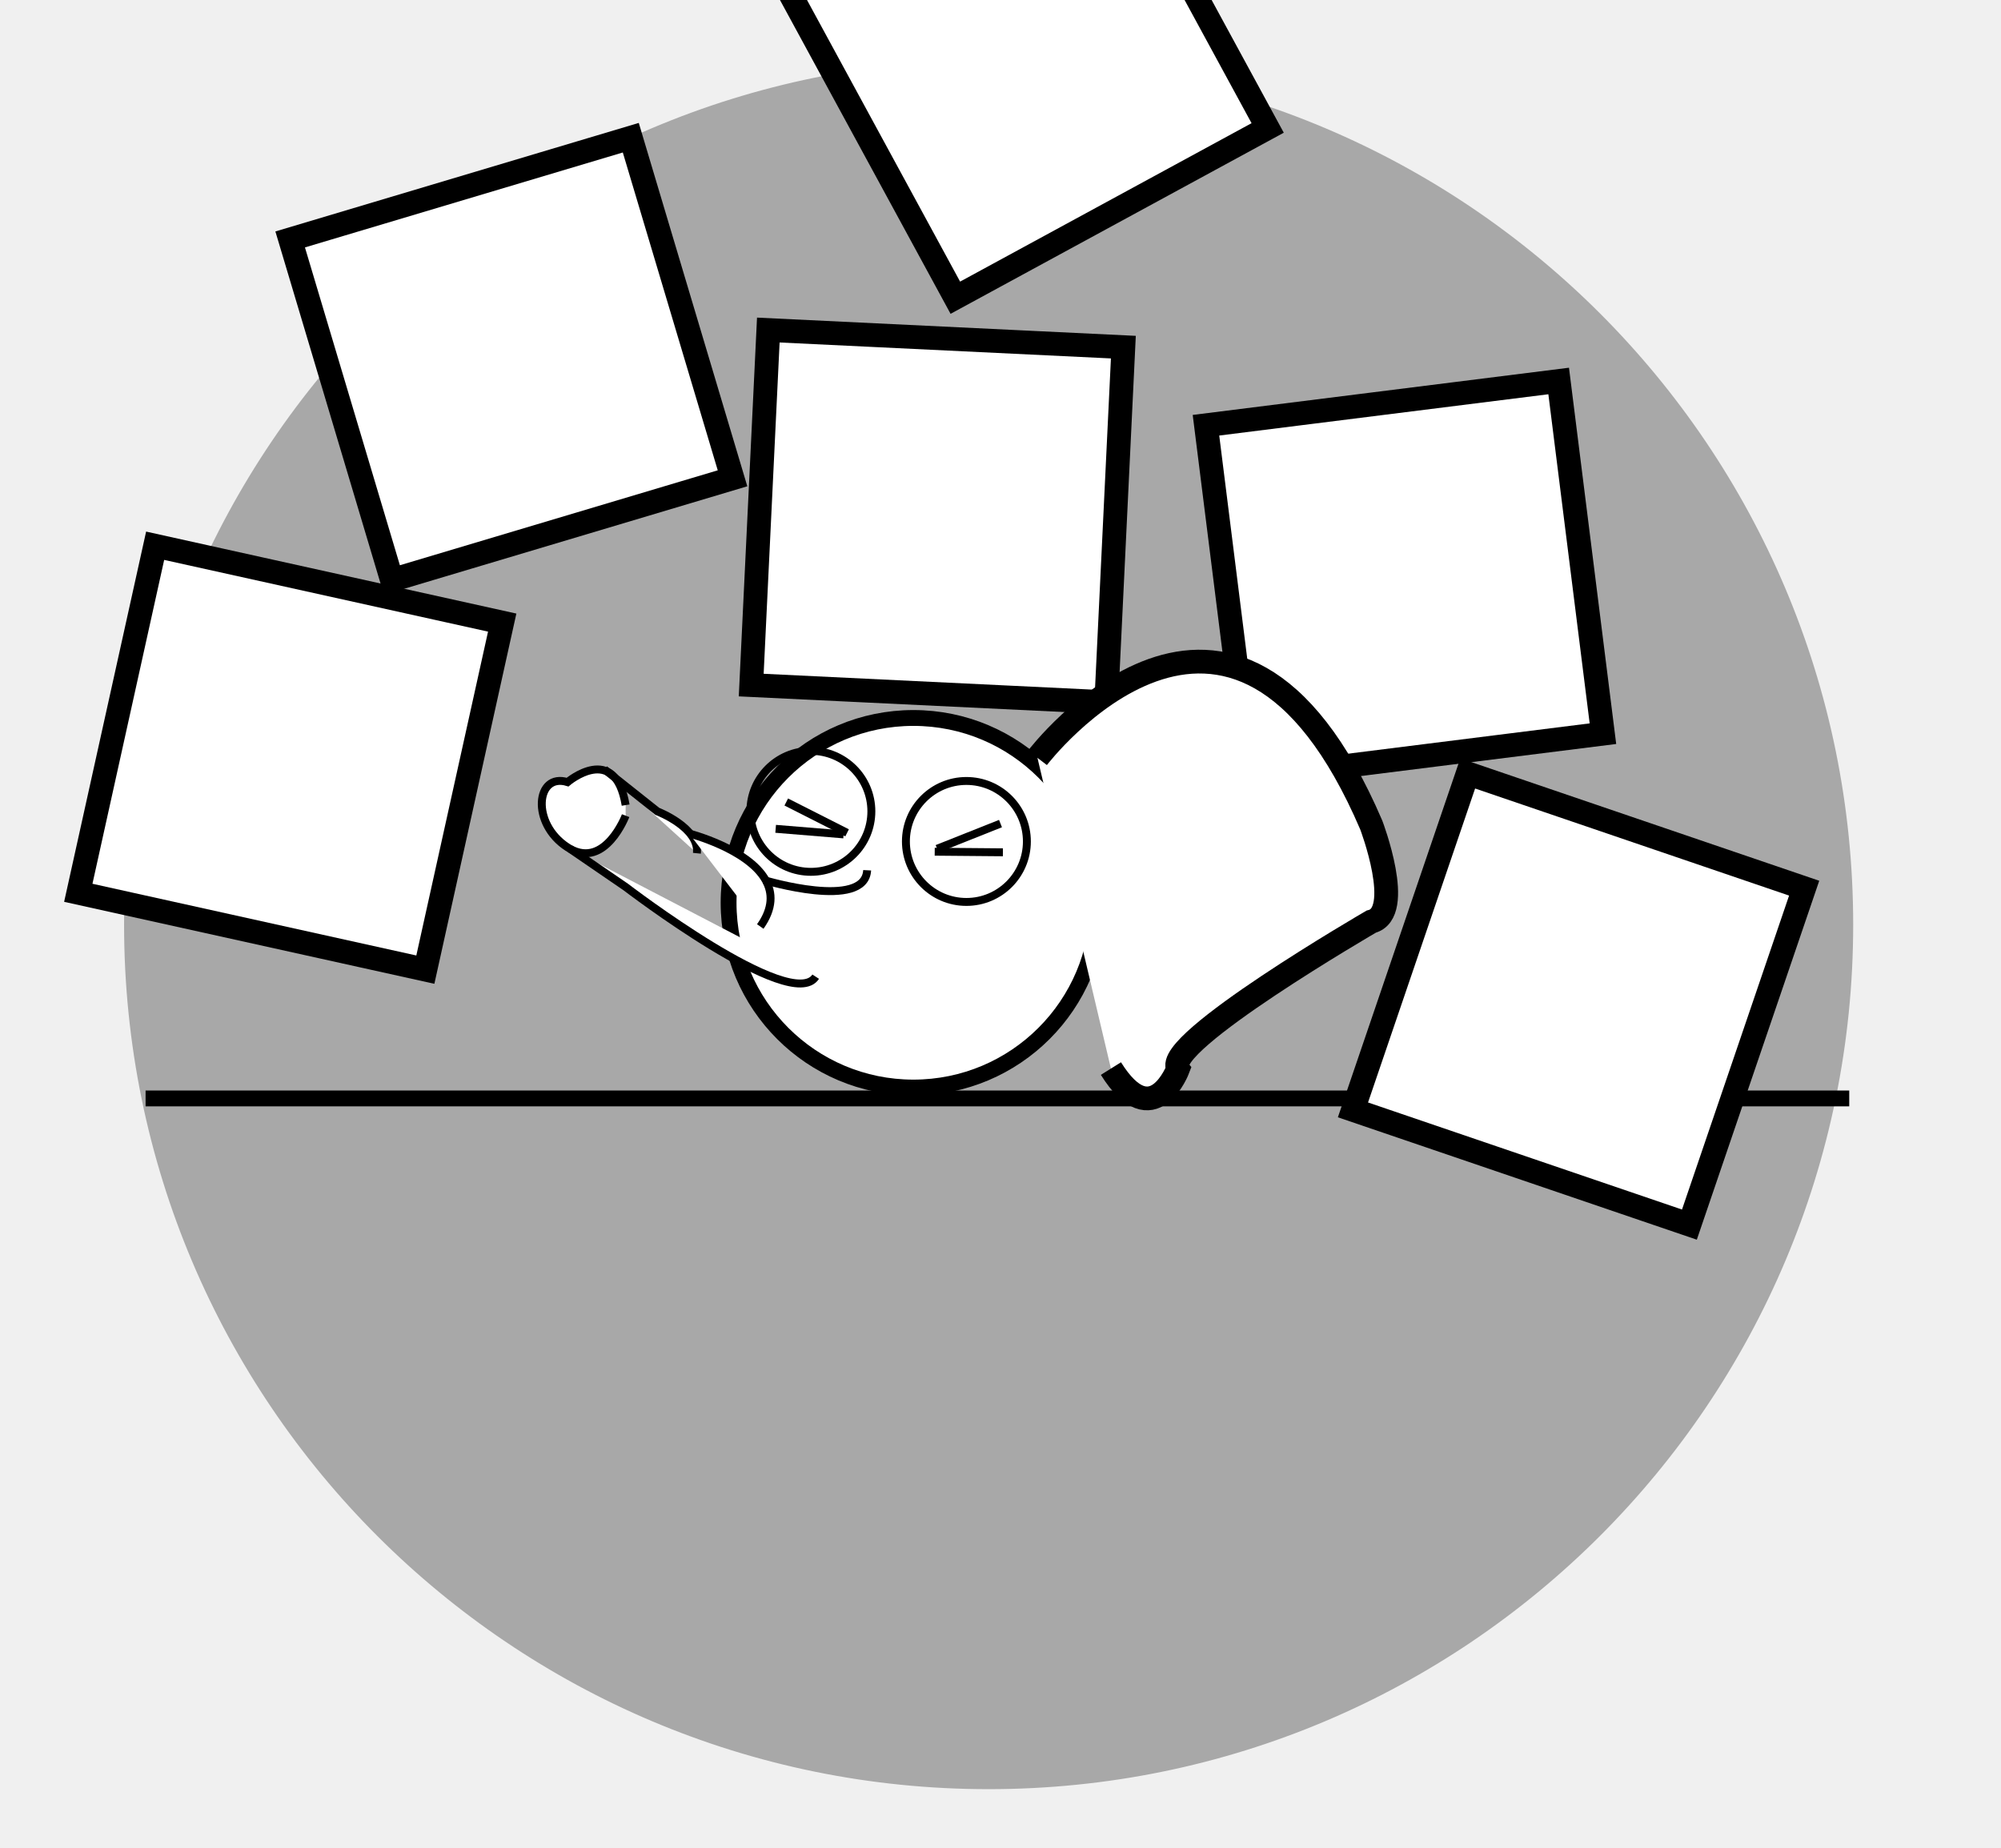
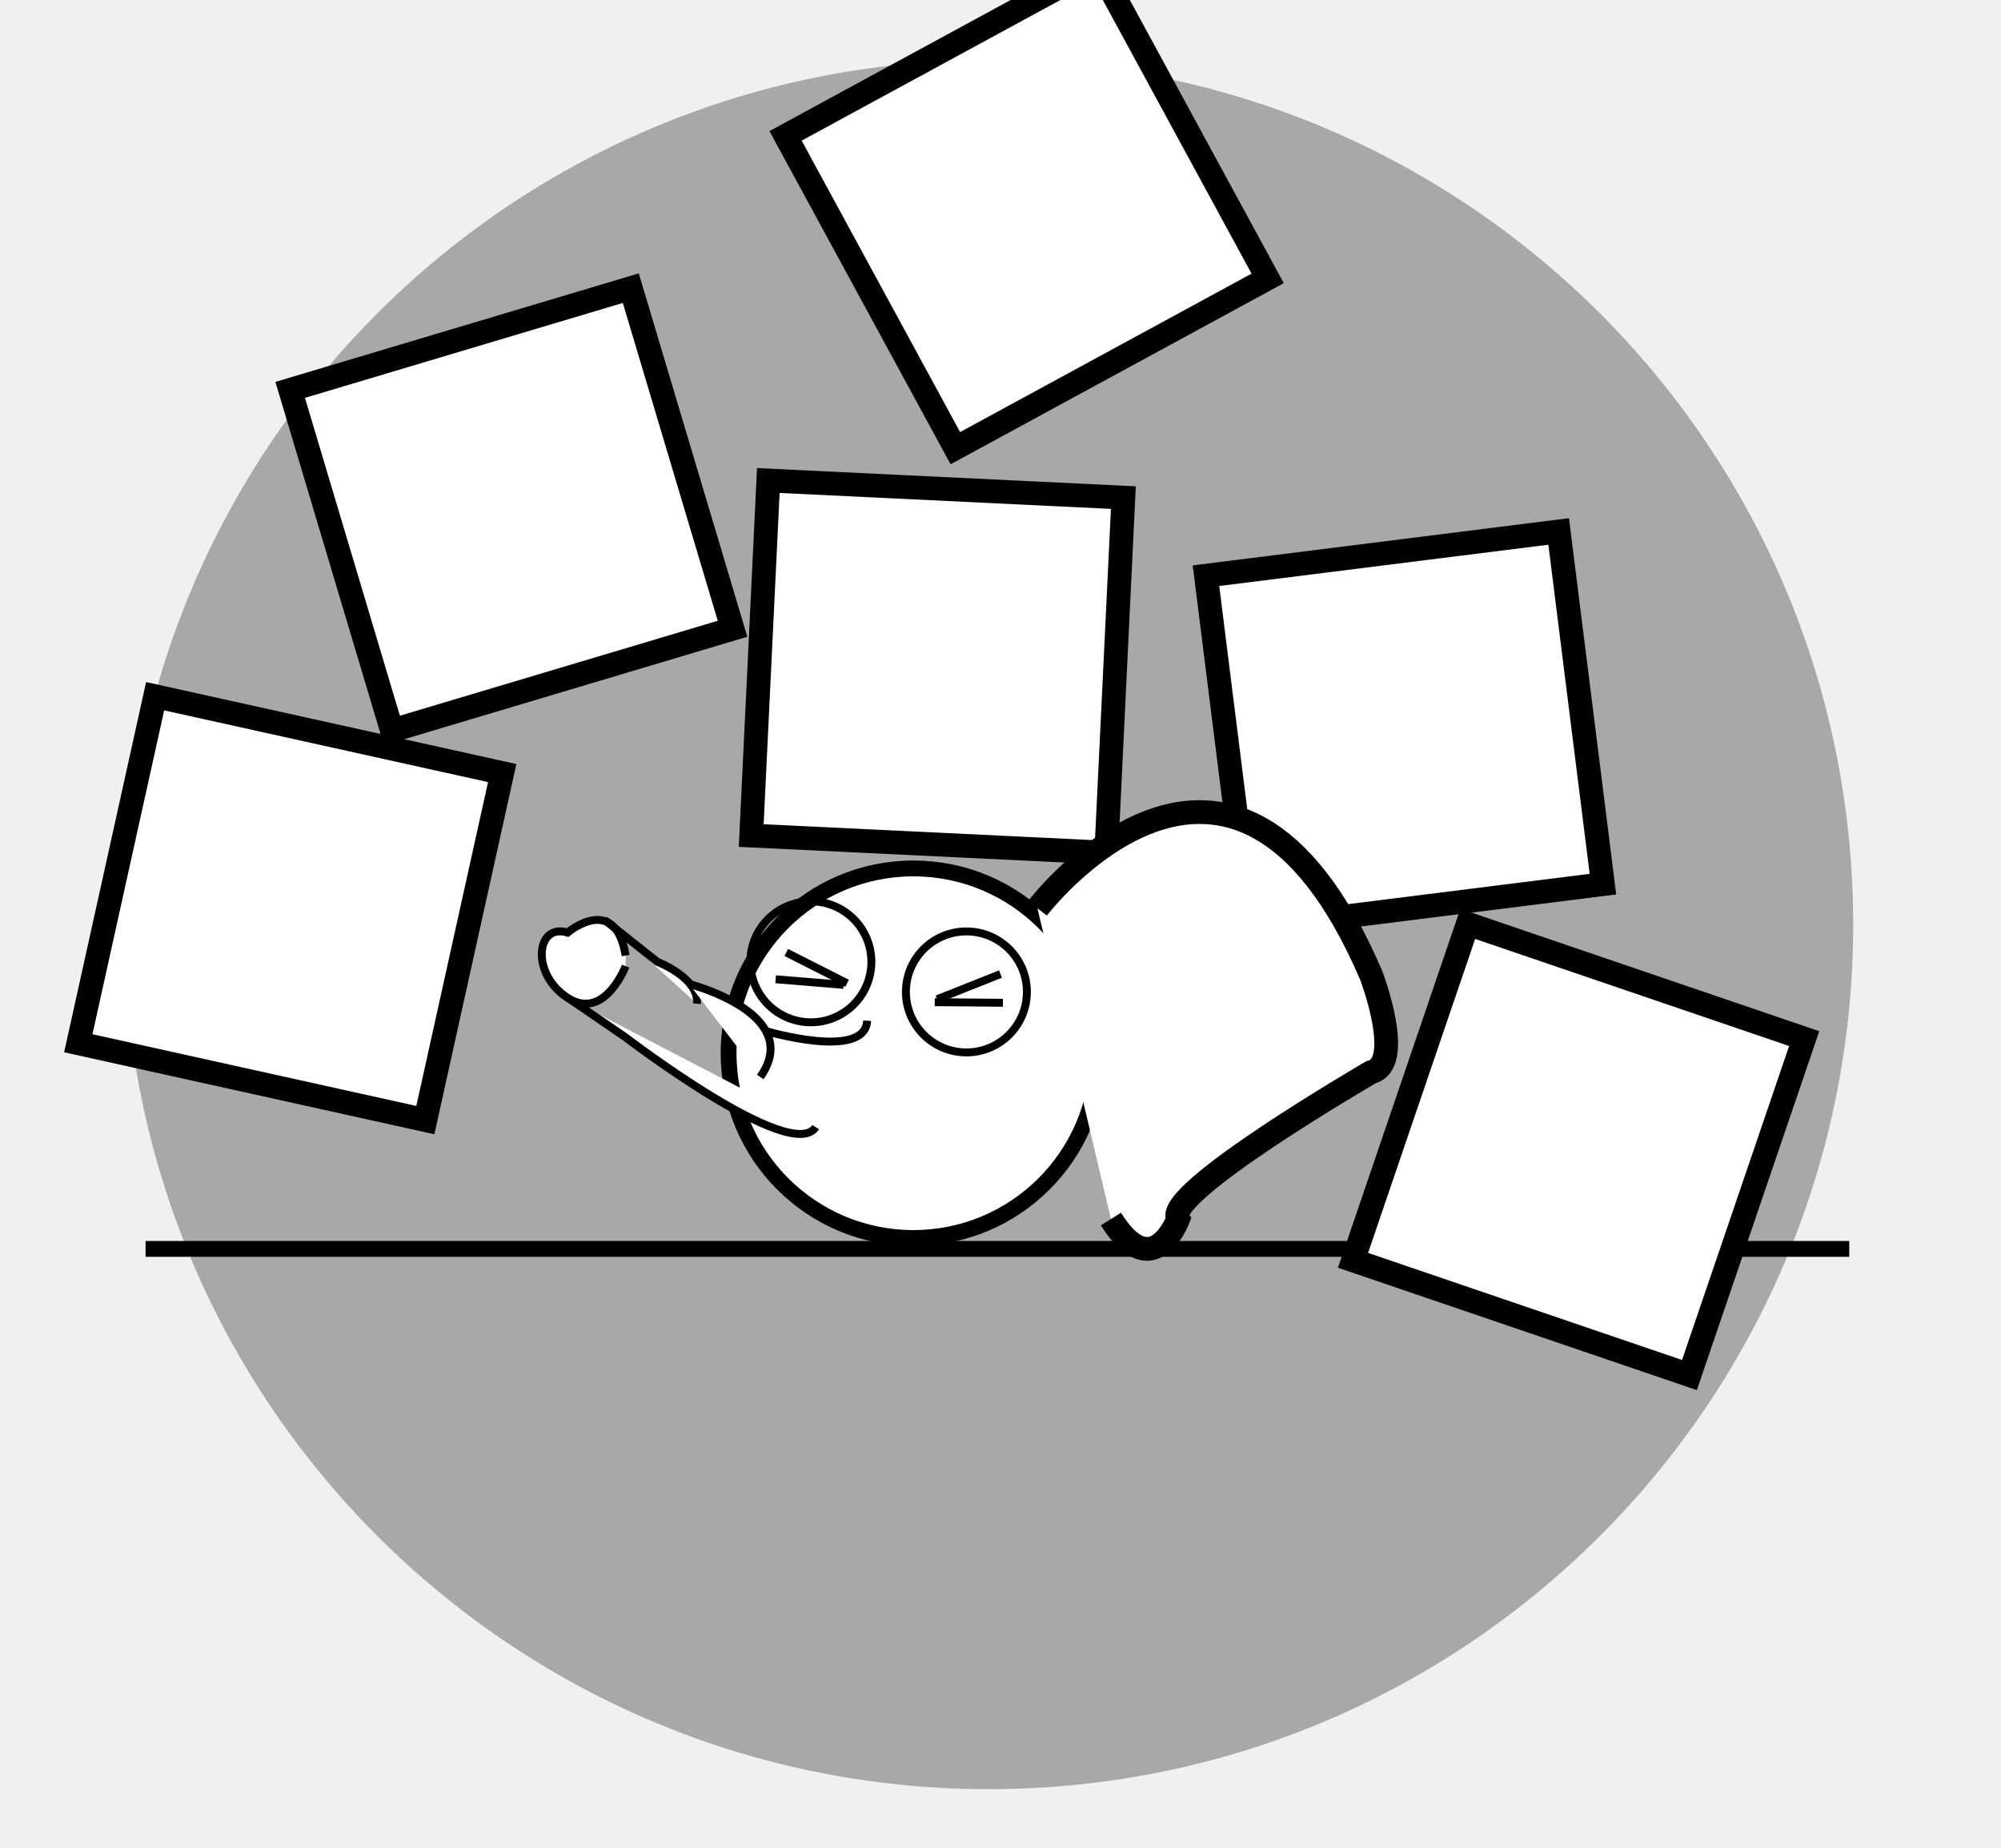
<svg xmlns="http://www.w3.org/2000/svg" version="1.1" id="Layer_1" x="0px" y="0px" width="252.667px" height="233.333px" viewBox="189.167 179.833 252.667 233.333" enable-background="new 189.167 179.833 252.667 233.333" xml:space="preserve">
  <g id="Layer_2_1_">
</g>
  <path display="none" fill="#FFFFFF" stroke="#000000" stroke-miterlimit="10" d="M241.359,284.843c0,0,24.069-39.32,57.084,0  C298.444,284.843,270.506,263.259,241.359,284.843z" />
  <circle opacity="0.3" stroke="#000000" stroke-miterlimit="10" cx="314.002" cy="296.599" r="108.668" />
  <rect x="273.234" y="255.028" display="none" fill="#FFFFFF" stroke="#000000" stroke-width="3" stroke-miterlimit="10" width="23.706" height="96.687" />
  <rect x="327.111" y="258.09" display="none" fill="#FFFFFF" stroke="#000000" stroke-width="3" stroke-miterlimit="10" width="23.706" height="96.688" />
  <path display="none" fill="#FFFFFF" stroke="#000000" stroke-width="3" stroke-miterlimit="10" d="M205.333,402.918  c0,0,91.638-149.705,217.337,0C422.67,402.918,316.305,320.74,205.333,402.918z" />
-   <path fill="#FFFFFF" stroke="#000000" stroke-miterlimit="10" d="M357.181,255.972" />
+   <path fill="#FFFFFF" stroke="#000000" stroke-miterlimit="10" d="M357.181,274.972" />
  <g display="none">
    <path display="inline" fill="#FFFFFF" stroke="#000000" stroke-width="3" stroke-miterlimit="10" d="M205.333,204.563   c0,0,91.638,149.703,217.337,0C422.67,204.563,316.305,286.74,205.333,204.563z" />
  </g>
  <g display="none">
    <rect x="222.5" y="224.5" display="inline" fill="#FFFFFF" stroke="#000000" stroke-width="4" stroke-miterlimit="10" width="54.666" height="54.666" />
    <rect x="348.5" y="224.5" display="inline" fill="#FFFFFF" stroke="#000000" stroke-width="4" stroke-miterlimit="10" width="54.666" height="54.666" />
  </g>
  <path display="none" fill="none" stroke="#000000" stroke-miterlimit="10" d="M280.5,319.496c0,0-9.666,0.335-14-5.333  c0,0-9,1-12.333-4" />
-   <path stroke="#000000" stroke-miterlimit="10" d="M244.935,303.091" />
-   <path fill="#FFFFFF" stroke="#000000" stroke-miterlimit="10" d="M277.181,285.091" />
+   <path stroke="#000000" stroke-miterlimit="10" d="M244.935,322.091" />
+   <path fill="#FFFFFF" stroke="#000000" stroke-miterlimit="10" d="M277.181,304.091" />
  <g display="none">
    <path display="inline" fill="#FFFFFF" stroke="#000000" stroke-miterlimit="10" d="M268.166,303.833c0,0-2.553,6.702-7.035,4.181   c-0.099-0.056-0.198-0.116-0.298-0.181c-4.667-3-4-9.469,0-8.234c0,0,6-5.099,7.333,2.901" />
    <path display="inline" fill="#FFFFFF" stroke="#000000" stroke-miterlimit="10" d="M265.5,297.998l6.667,5.292   c0,0,5.333,2.04,5,5.292" />
    <path display="inline" fill="#FFFFFF" stroke="#000000" stroke-miterlimit="10" d="M261.131,308.014l7.035,4.819   c0,0,20.937,16.031,24,11.334" />
    <path display="inline" fill="#FFFFFF" stroke="#000000" stroke-miterlimit="10" d="M276.181,306.091c0,0,7.418,1.893,9.656,5.868   c0.907,1.611,0.963,3.564-0.671,5.872" />
    <path display="inline" fill="#FFFFFF" stroke="#000000" stroke-miterlimit="10" d="M285.669,311.976c0,0,12.723,3.835,12.994-1.247   " />
  </g>
-   <line fill="none" stroke="#000000" stroke-width="2" stroke-miterlimit="10" x1="207.55" y1="318.542" x2="422.67" y2="318.542" />
-   <rect x="231.294" y="202.723" transform="matrix(-0.9582 0.2862 -0.2862 -0.9582 561.3091 368.285)" fill="#FFFFFF" stroke="#000000" stroke-width="3" stroke-miterlimit="10" width="44.887" height="44.887" />
-   <rect x="203.366" y="253.054" transform="matrix(-0.9763 -0.2162 0.2162 -0.9763 386.712 593.3027)" fill="#FFFFFF" stroke="#000000" stroke-width="3" stroke-miterlimit="10" width="44.887" height="44.888" />
-   <rect x="285.058" y="222.557" transform="matrix(-0.9988 -0.0481 0.0481 -0.9988 602.8663 504.5042)" fill="#FFFFFF" stroke="#000000" stroke-width="3" stroke-miterlimit="10" width="44.886" height="44.888" />
-   <rect x="296.362" y="164.557" transform="matrix(-0.8786 0.4776 -0.4776 -0.8786 688.2118 199.0277)" fill="#FFFFFF" stroke="#000000" stroke-width="3" stroke-miterlimit="10" width="44.887" height="44.888" />
-   <rect x="344.058" y="230.557" transform="matrix(-0.9922 0.1245 -0.1245 -0.9922 761.6487 458.4044)" fill="#FFFFFF" stroke="#000000" stroke-width="3" stroke-miterlimit="10" width="44.886" height="44.888" />
-   <rect x="366.058" y="283.557" transform="matrix(-0.9465 -0.3228 0.3228 -0.9465 657.4313 721.0265)" fill="#FFFFFF" stroke="#000000" stroke-width="3" stroke-miterlimit="10" width="44.886" height="44.888" />
+   <line fill="none" stroke="#000000" stroke-width="2" stroke-miterlimit="10" x1="207.55" y1="337.542" x2="422.67" y2="337.542" />
+   <rect x="231.294" y="221.723" transform="matrix(-0.9582 0.2862 -0.2862 -0.9582 566.7474 405.4901)" fill="#FFFFFF" stroke="#000000" stroke-width="3" stroke-miterlimit="10" width="44.887" height="44.887" />
+   <rect x="203.366" y="272.054" transform="matrix(-0.9763 -0.2162 0.2162 -0.9763 382.604 630.8533)" fill="#FFFFFF" stroke="#000000" stroke-width="3" stroke-miterlimit="10" width="44.887" height="44.888" />
+   <rect x="285.058" y="241.557" transform="matrix(-0.9988 -0.0481 0.0481 -0.9988 601.9528 542.4822)" fill="#FFFFFF" stroke="#000000" stroke-width="3" stroke-miterlimit="10" width="44.886" height="44.888" />
+   <rect x="296.362" y="183.557" transform="matrix(-0.8786 0.4776 -0.4776 -0.8786 697.2865 234.7205)" fill="#FFFFFF" stroke="#000000" stroke-width="3" stroke-miterlimit="10" width="44.887" height="44.888" />
+   <rect x="344.058" y="249.557" transform="matrix(-0.9922 0.1245 -0.1245 -0.9922 764.0142 496.2567)" fill="#FFFFFF" stroke="#000000" stroke-width="3" stroke-miterlimit="10" width="44.886" height="44.888" />
+   <rect x="366.058" y="302.557" transform="matrix(-0.9465 -0.3228 0.3228 -0.9465 651.3029 758.0066)" fill="#FFFFFF" stroke="#000000" stroke-width="3" stroke-miterlimit="10" width="44.886" height="44.888" />
  <g>
-     <circle fill="#FFFFFF" stroke="#000000" stroke-width="2" stroke-miterlimit="10" cx="304.5" cy="293.832" r="23.334" />
-     <path fill="#FFFFFF" stroke="#000000" stroke-width="3" stroke-miterlimit="10" d="M320.167,275.535   c0,0,24.654-32.342,42.151,8.484c0,0,4.241,11.133,0,12.194c0,0-26.51,15.376-24.389,18.558c0,0-3.182,8.483-8.484,0" />
+     <circle fill="#FFFFFF" stroke="#000000" stroke-width="2" stroke-miterlimit="10" cx="304.5" cy="312.832" r="23.334" />
+     <path fill="#FFFFFF" stroke="#000000" stroke-width="3" stroke-miterlimit="10" d="M320.167,294.535   c0,0,24.654-32.342,42.151,8.484c0,0,4.241,11.133,0,12.194c0,0-26.51,15.376-24.389,18.558c0,0-3.182,8.483-8.484,0" />
    <g>
-       <path fill="#FFFFFF" stroke="#000000" stroke-miterlimit="10" d="M268.166,282.833c0,0-2.553,6.702-7.035,4.181    c-0.099-0.056-0.198-0.116-0.298-0.181c-4.667-3-4-9.469,0-8.234c0,0,6-5.099,7.333,2.901" />
-       <path fill="#FFFFFF" stroke="#000000" stroke-miterlimit="10" d="M265.5,276.998l6.667,5.292c0,0,5.333,2.04,5,5.292" />
-       <path fill="#FFFFFF" stroke="#000000" stroke-miterlimit="10" d="M261.131,287.014l7.035,4.819c0,0,20.937,16.031,24,11.334" />
-       <path fill="#FFFFFF" stroke="#000000" stroke-miterlimit="10" d="M276.181,285.091c0,0,7.418,1.893,9.656,5.868    c0.907,1.611,0.963,3.564-0.671,5.872" />
-       <path fill="#FFFFFF" stroke="#000000" stroke-miterlimit="10" d="M285.669,290.976c0,0,12.723,3.835,12.994-1.247" />
+       <path fill="#FFFFFF" stroke="#000000" stroke-miterlimit="10" d="M268.166,301.833c0,0-2.553,6.702-7.035,4.181    c-0.099-0.056-0.198-0.116-0.298-0.181c-4.667-3-4-9.469,0-8.234c0,0,6-5.099,7.333,2.901" />
+       <path fill="#FFFFFF" stroke="#000000" stroke-miterlimit="10" d="M265.5,295.998l6.667,5.292c0,0,5.333,2.04,5,5.292" />
+       <path fill="#FFFFFF" stroke="#000000" stroke-miterlimit="10" d="M261.131,306.014l7.035,4.819c0,0,20.937,16.031,24,11.334" />
+       <path fill="#FFFFFF" stroke="#000000" stroke-miterlimit="10" d="M276.181,304.091c0,0,7.418,1.893,9.656,5.868    c0.907,1.611,0.963,3.564-0.671,5.872" />
+       <path fill="#FFFFFF" stroke="#000000" stroke-miterlimit="10" d="M285.669,309.976c0,0,12.723,3.835,12.994-1.247" />
    </g>
-     <line fill="none" stroke="#000000" stroke-miterlimit="10" x1="307.5" y1="287.014" x2="315.5" y2="283.833" />
-     <line fill="none" stroke="#000000" stroke-miterlimit="10" x1="307.195" y1="287.386" x2="315.804" y2="287.461" />
-     <circle fill="none" stroke="#000000" stroke-miterlimit="10" cx="311.195" cy="286.091" r="7.638" />
-     <circle fill="none" stroke="#000000" stroke-miterlimit="10" cx="291.557" cy="282.289" r="7.638" />
-     <line fill="none" stroke="#000000" stroke-miterlimit="10" x1="295.691" y1="285.199" x2="287.11" y2="284.495" />
-     <line fill="none" stroke="#000000" stroke-miterlimit="10" x1="296.129" y1="285.001" x2="288.449" y2="281.11" />
+     <line fill="none" stroke="#000000" stroke-miterlimit="10" x1="307.5" y1="306.014" x2="315.5" y2="302.833" />
+     <line fill="none" stroke="#000000" stroke-miterlimit="10" x1="307.195" y1="306.386" x2="315.804" y2="306.461" />
+     <circle fill="none" stroke="#000000" stroke-miterlimit="10" cx="311.195" cy="305.091" r="7.638" />
+     <circle fill="none" stroke="#000000" stroke-miterlimit="10" cx="291.557" cy="301.289" r="7.638" />
+     <line fill="none" stroke="#000000" stroke-miterlimit="10" x1="295.691" y1="304.199" x2="287.11" y2="303.495" />
+     <line fill="none" stroke="#000000" stroke-miterlimit="10" x1="296.129" y1="304.001" x2="288.449" y2="300.11" />
  </g>
</svg>
